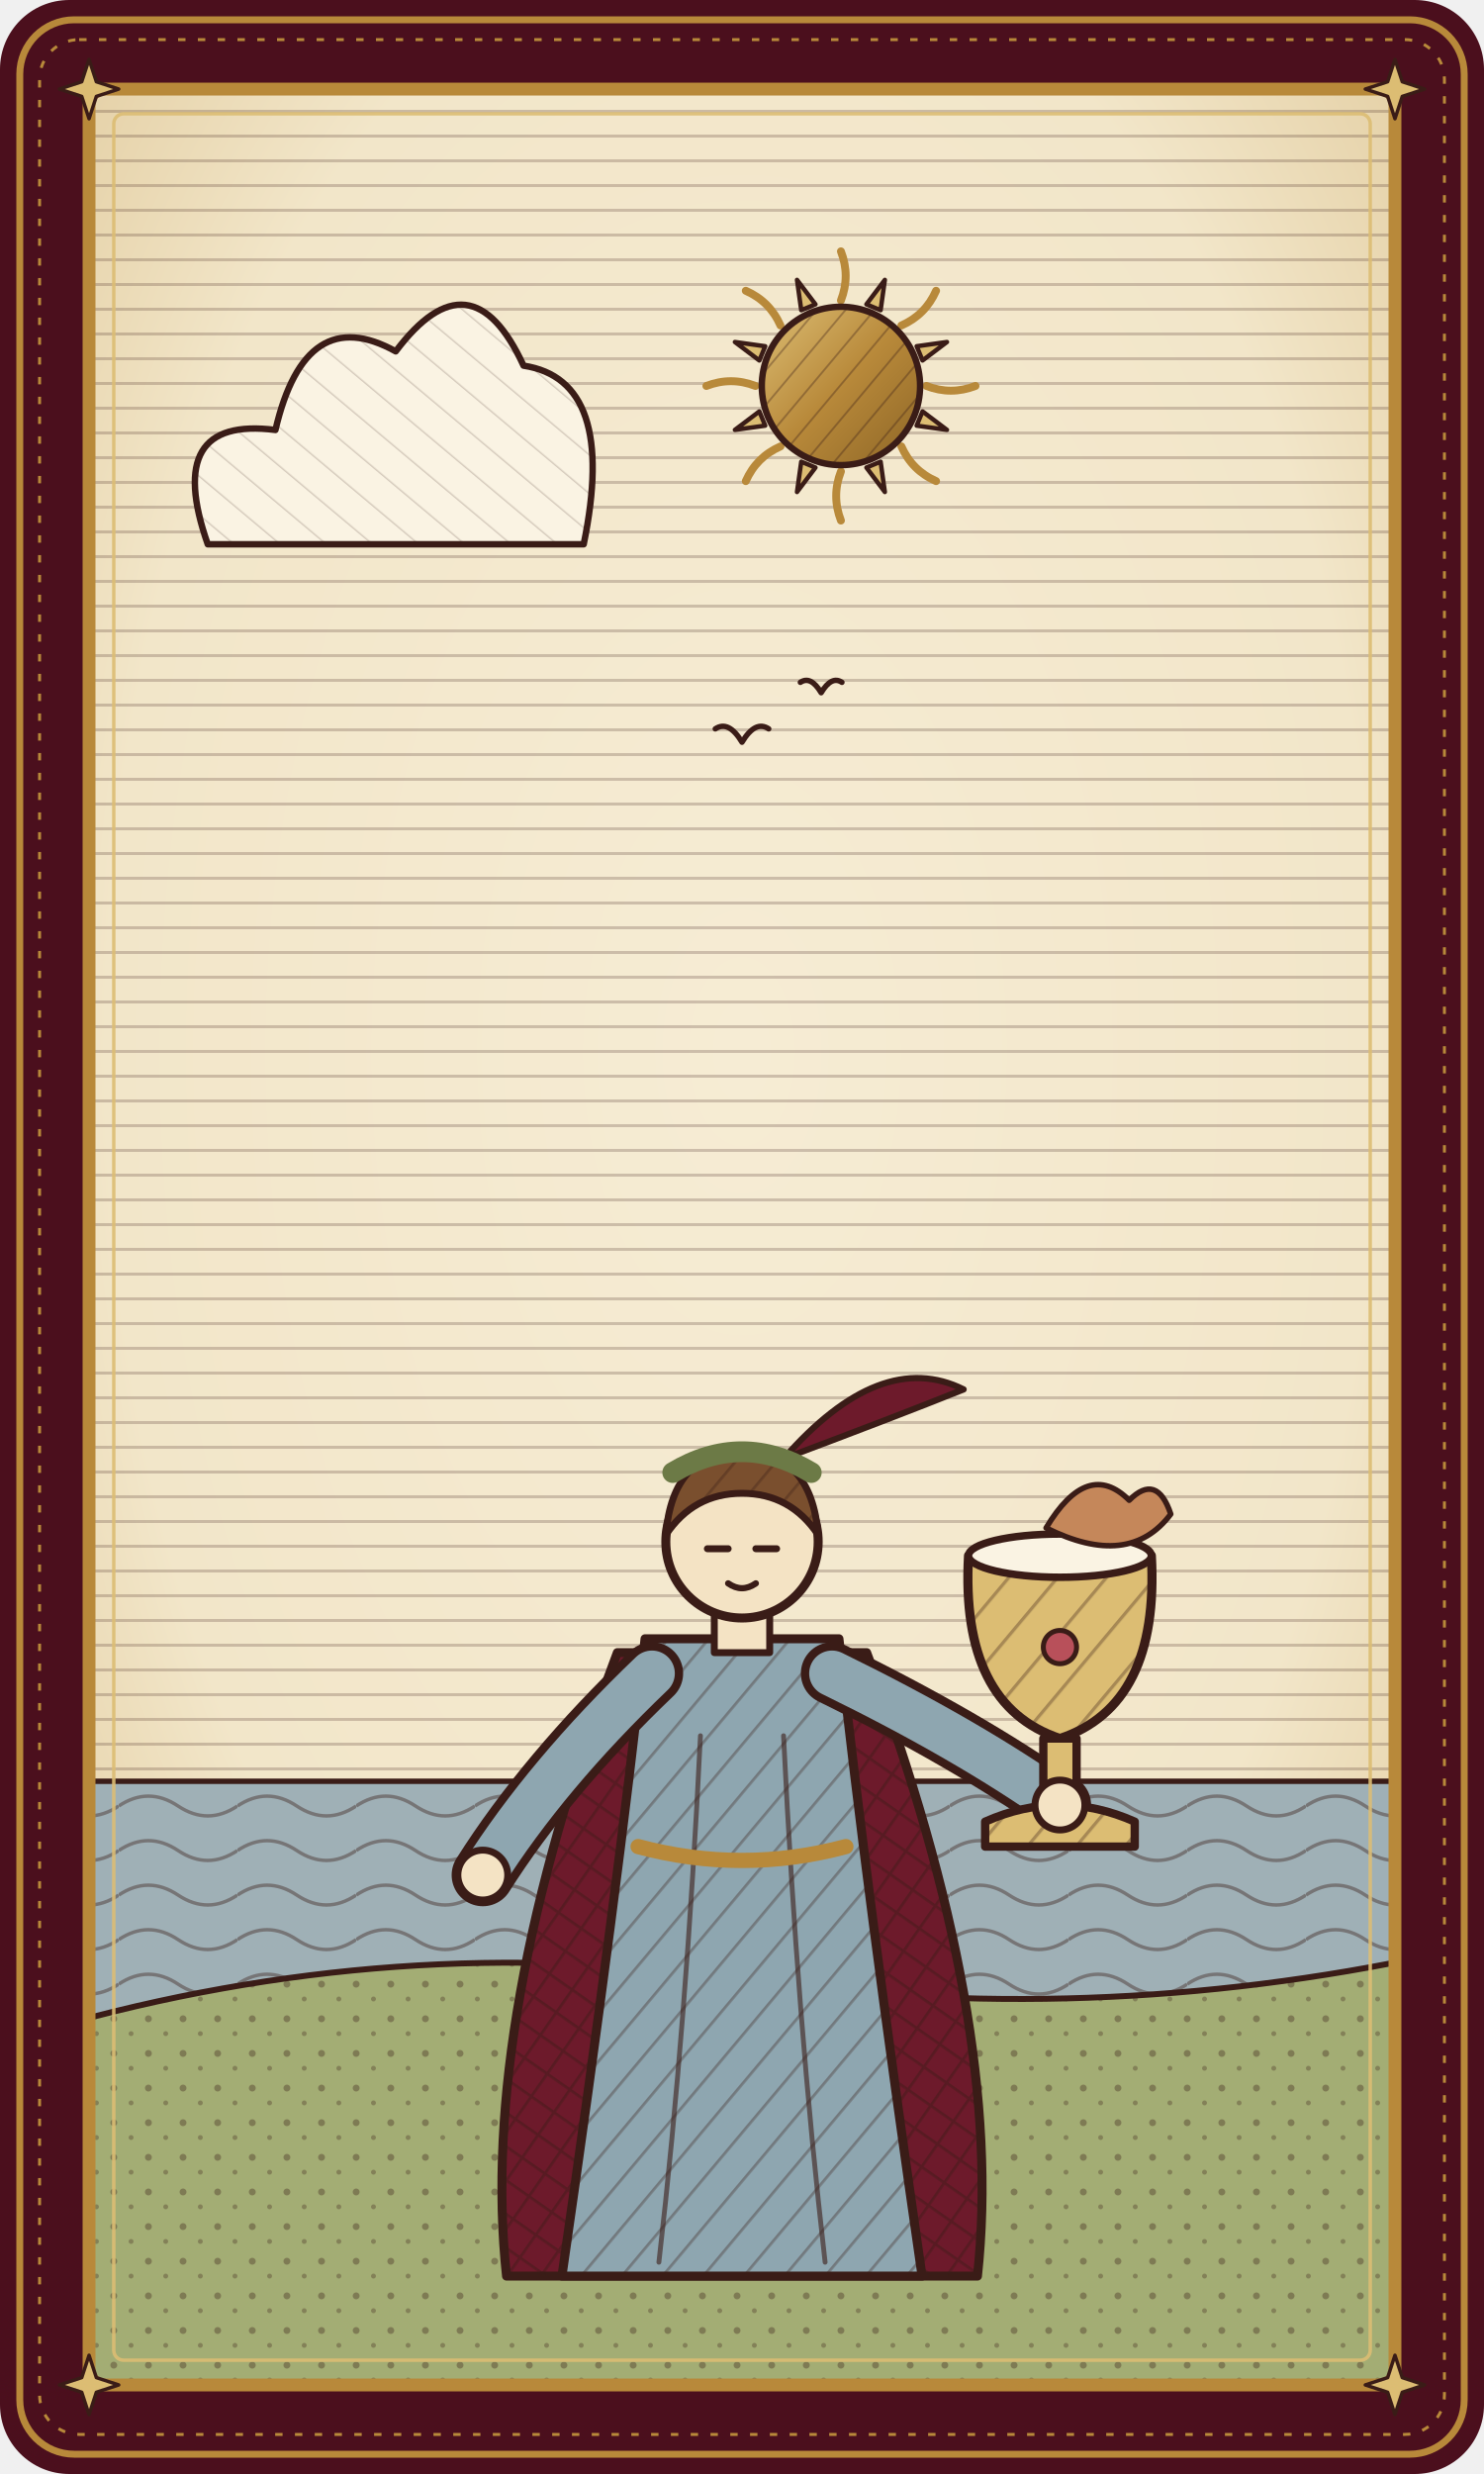
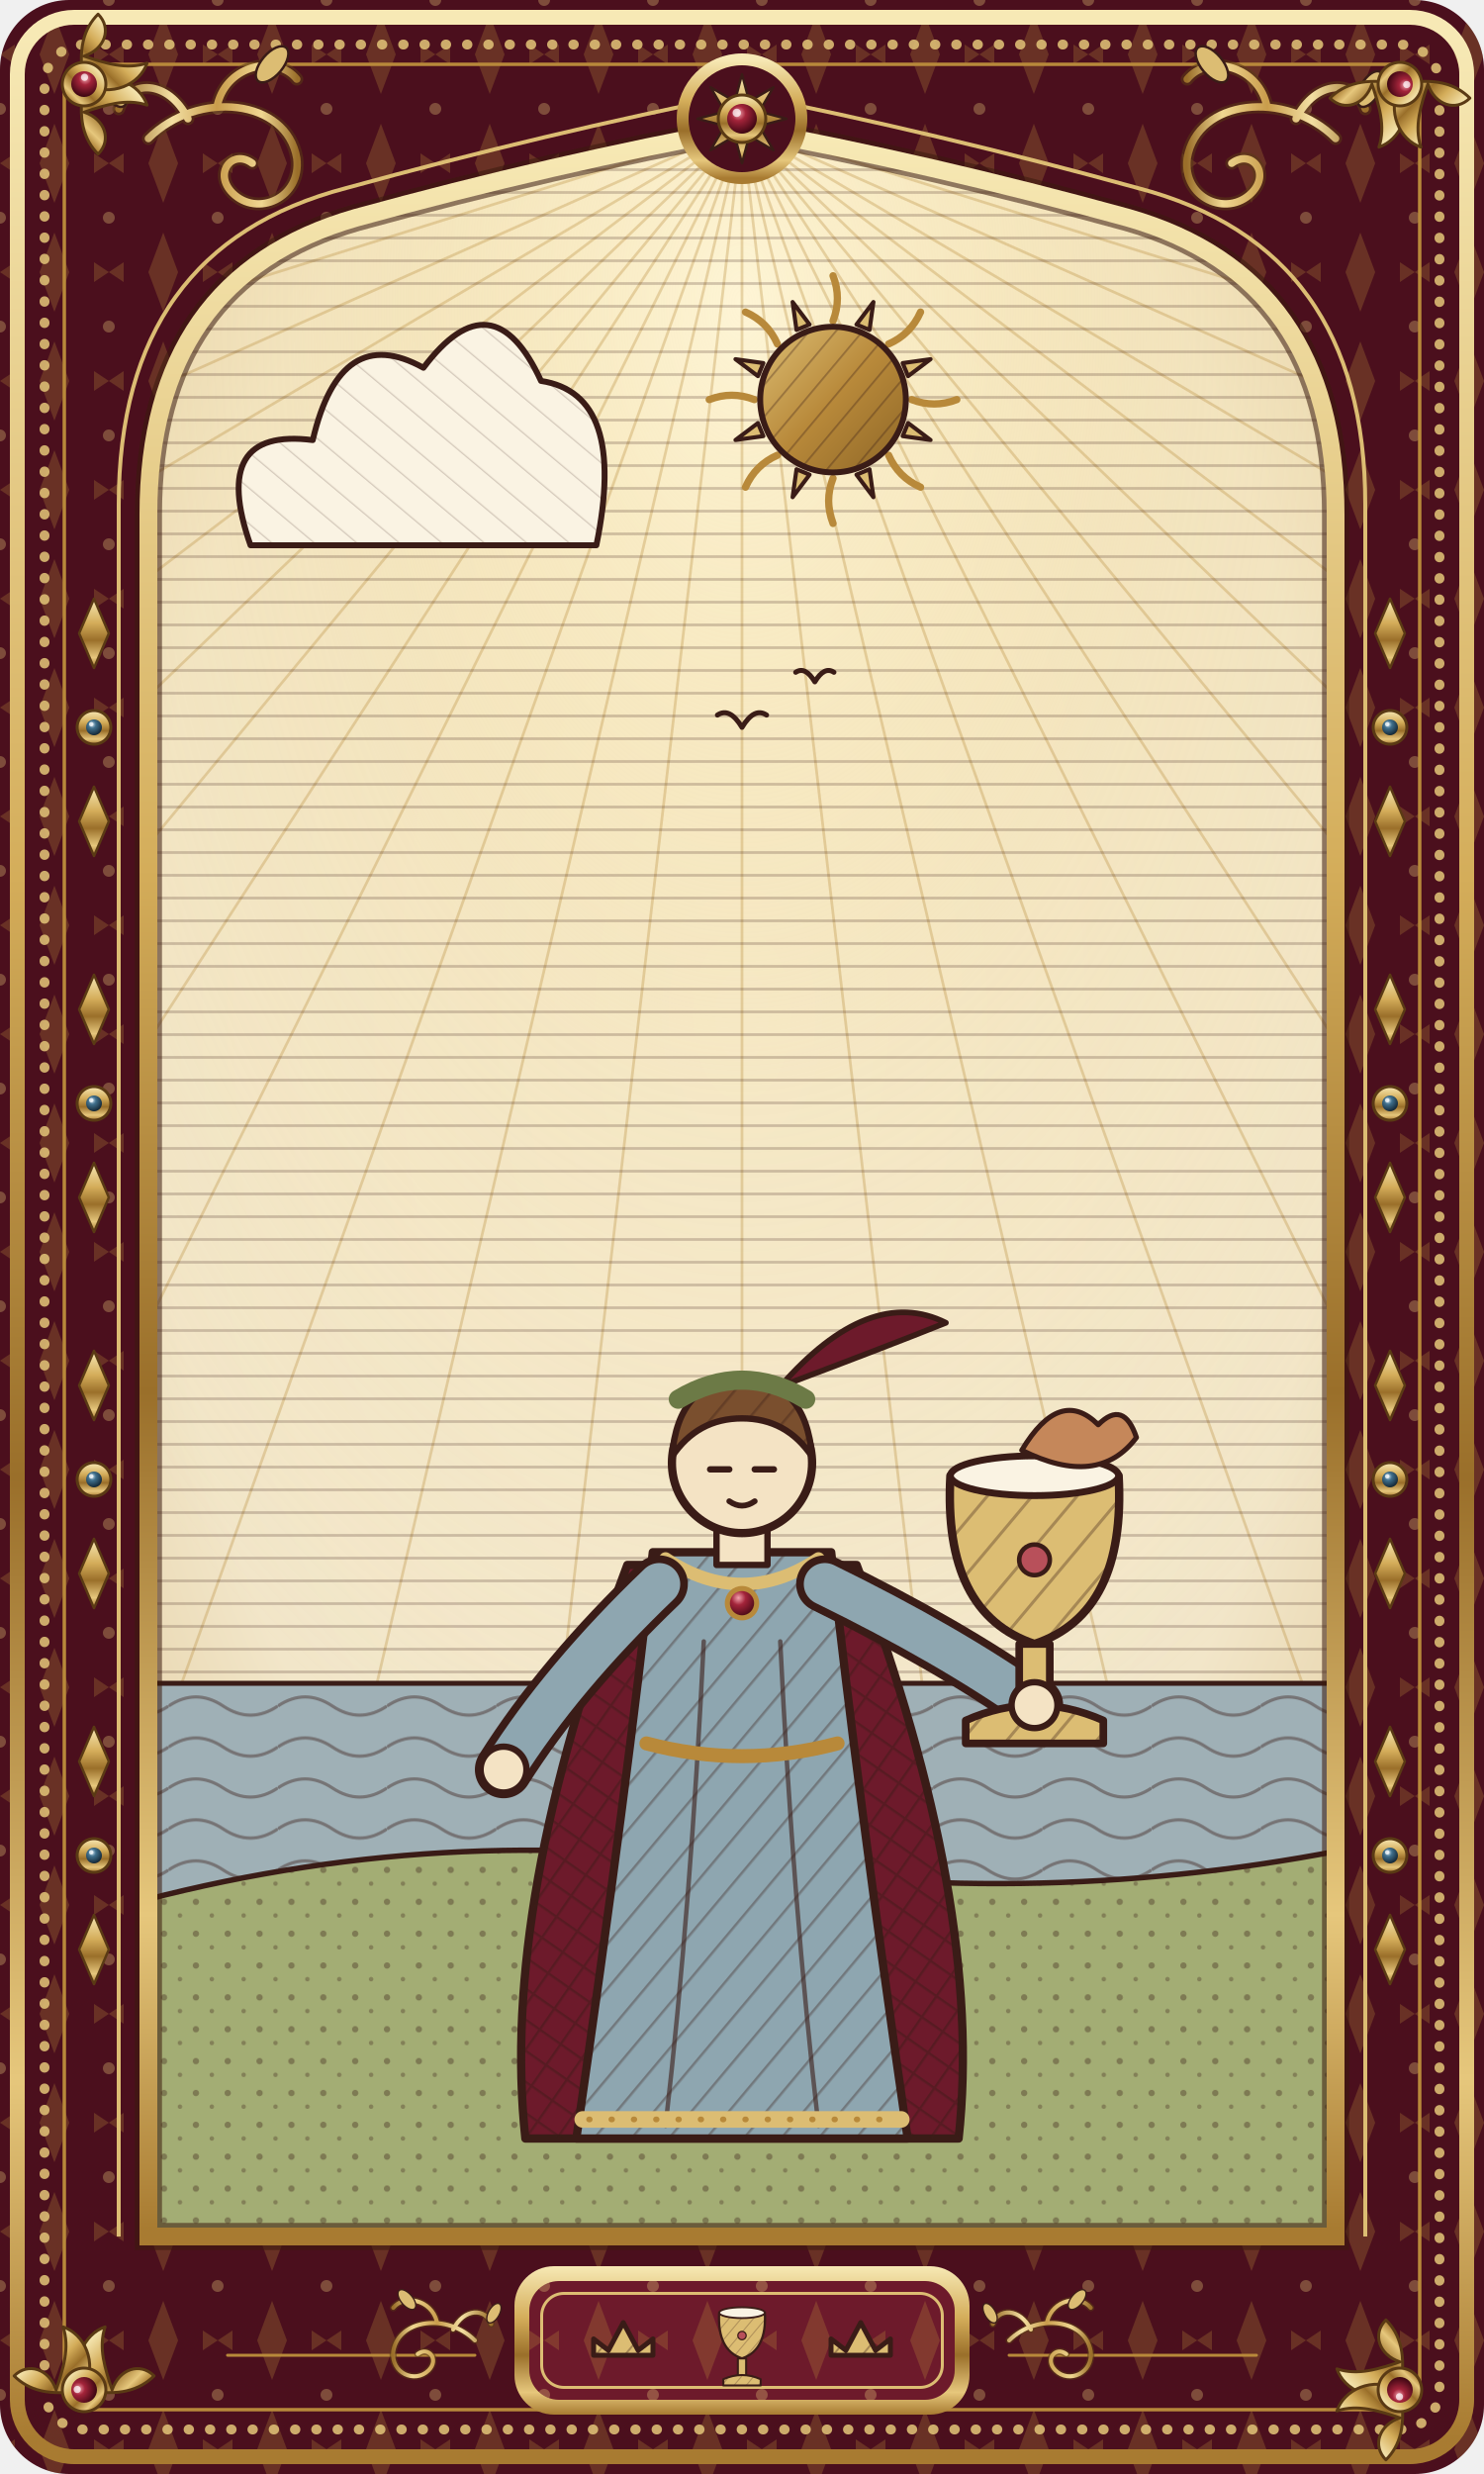
<svg xmlns="http://www.w3.org/2000/svg" width="300" height="500" viewBox="0 0 300 500">
  <defs>
    <pattern id="h" width="4.5" height="4.5" patternUnits="userSpaceOnUse" patternTransform="rotate(40)">
      <line x1="0" y1="0" x2="0" y2="4.5" stroke="#3a1c17" stroke-width="0.8" opacity="0.32" />
    </pattern>
    <pattern id="hx" width="4" height="4" patternUnits="userSpaceOnUse" patternTransform="rotate(35)">
      <path d="M0,0V4M0,0H4" stroke="#3a1c17" stroke-width="0.8" opacity="0.4" />
    </pattern>
    <pattern id="hz" width="8" height="5" patternUnits="userSpaceOnUse">
      <line x1="0" y1="2.5" x2="8" y2="2.5" stroke="#3a1c17" stroke-width="0.6" opacity="0.22" />
    </pattern>
    <pattern id="hl" width="6" height="6" patternUnits="userSpaceOnUse" patternTransform="rotate(-50)">
      <line x1="0" y1="0" x2="0" y2="6" stroke="#3a1c17" stroke-width="0.6" opacity="0.18" />
    </pattern>
    <pattern id="dots" width="7" height="7" patternUnits="userSpaceOnUse">
      <circle cx="2" cy="2" r="0.7" fill="#3a1c17" opacity="0.35" />
      <circle cx="5.5" cy="5" r="0.5" fill="#3a1c17" opacity="0.3" />
    </pattern>
    <pattern id="wv" width="24" height="9" patternUnits="userSpaceOnUse">
      <path d="M0,5 Q6,1 12,5 T24,5" fill="none" stroke="#3a1c17" stroke-width="0.7" opacity="0.4" />
    </pattern>
    <radialGradient id="pg" cx="50%" cy="42%" r="70%">
      <stop offset="0" stop-color="#f6ecd4" />
      <stop offset="0.7" stop-color="#f2e6c9" />
      <stop offset="1" stop-color="#e2cc9f" />
    </radialGradient>
    <radialGradient id="ng" cx="50%" cy="30%" r="80%">
      <stop offset="0" stop-color="#4a3a52" />
      <stop offset="1" stop-color="#2b2238" />
    </radialGradient>
    <linearGradient id="gold" x1="0" y1="0" x2="1" y2="1">
      <stop offset="0" stop-color="#dcbd73" />
      <stop offset="0.5" stop-color="#b8893a" />
      <stop offset="1" stop-color="#8e6626" />
    </linearGradient>
+     <linearGradient id="gv" x1="0" y1="0" x2="0" y2="1">
+       <stop offset="0" stop-color="#f7e9b5" />
+       <stop offset="0.35" stop-color="#d4ad5a" />
+       <stop offset="0.6" stop-color="#9a6f2a" />
+       <stop offset="0.85" stop-color="#e6c77c" />
+       <stop offset="1" stop-color="#a87b31" />
+     </linearGradient>
+     <linearGradient id="gh" x1="0" y1="0" x2="1" y2="0">
+       <stop offset="0" stop-color="#9a6f2a" />
+       <stop offset="0.3" stop-color="#f3dfa2" />
+       <stop offset="0.55" stop-color="#c99d4c" />
+       <stop offset="0.8" stop-color="#f0d791" />
+       <stop offset="1" stop-color="#9a6f2a" />
+     </linearGradient>
+     <radialGradient id="gem" cx="38%" cy="32%" r="70%">
+       <stop offset="0" stop-color="#f2a3ad" />
+       <stop offset="0.35" stop-color="#a3243a" />
+       <stop offset="1" stop-color="#3d0612" />
+     </radialGradient>
+     <radialGradient id="gemb" cx="38%" cy="32%" r="70%">
+       <stop offset="0" stop-color="#cfe2ee" />
+       <stop offset="0.35" stop-color="#3f6f8c" />
+       <stop offset="1" stop-color="#132634" />
+     </radialGradient>
+     <radialGradient id="halo" cx="50%" cy="8%" r="75%">
+       <stop offset="0" stop-color="#fff6d6" stop-opacity="0.9" />
+       <stop offset="0.5" stop-color="#f4dc9a" stop-opacity="0.25" />
+       <stop offset="1" stop-color="#f4dc9a" stop-opacity="0" />
+     </radialGradient>
+     <pattern id="damask" width="22" height="22" patternUnits="userSpaceOnUse">
+       <path d="M11,3 l3,8 l-3,8 l-3,-8Z M0,11 l3,-2 l0,4Z M22,11 l-3,-2 l0,4Z" fill="#b8893a" opacity="0.28" />
+       <circle cx="0" cy="0" r="1.2" fill="#dcbd73" opacity="0.35" />
+       <circle cx="22" cy="22" r="1.2" fill="#dcbd73" opacity="0.35" />
+       <circle cx="22" cy="0" r="1.2" fill="#dcbd73" opacity="0.35" />
+       <circle cx="0" cy="22" r="1.2" fill="#dcbd73" opacity="0.35" />
+     </pattern>
    <clipPath id="panel">
-       <rect x="18" y="18" width="264" height="464" rx="3" />
+       <path d="M30,452 V104 Q30,56 72,44 Q112,33 150,26 Q188,33 228,44 Q270,56 270,104 V452Z" />
    </clipPath>
  </defs>
  <rect x="0" y="0" width="300" height="500" rx="14" fill="#4b0f1d" />
-   <rect x="4" y="4" width="292" height="492" rx="11" fill="none" stroke="#b8893a" stroke-width="1.4" />
-   <rect x="8" y="8" width="284" height="484" rx="8" fill="none" stroke="#b8893a" stroke-width="0.6" stroke-dasharray="1.5 2.5" />
+   <rect x="0" y="0" width="300" height="500" rx="14" fill="url(#damask)" />
+   <rect x="3.5" y="3.5" width="293" height="493" rx="11.5" fill="none" stroke="url(#gv)" stroke-width="3" />
+   <rect x="9" y="9" width="282" height="482" rx="8" fill="none" stroke="#dcbd73" stroke-width="2" stroke-linecap="round" stroke-dasharray="0.1 4.2" opacity="0.9" />
+   <rect x="13" y="13" width="274" height="474" rx="6" fill="none" stroke="#b8893a" stroke-width="0.7" />
+   <path d="M30,452 V104 Q30,56 72,44 Q112,33 150,26 Q188,33 228,44 Q270,56 270,104 V452Z" fill="#f2e6c9" />
  <g clip-path="url(#panel)">
-     <rect x="18" y="18" width="264" height="464" fill="url(#pg)" />
-     <rect x="18" y="18" width="264" height="464" fill="url(#hz)" />
-     <path d="M187.28,78 Q192.24,79.92 197.2,78" fill="none" stroke="#b8893a" stroke-width="1.6" stroke-linecap="round" stroke-linejoin="round" />
-     <path d="M186.494,83.151 L191.434,86.878 L185.306,86.021Z" fill="#dcbd73" stroke="#3a1c17" stroke-width="0.9" stroke-linejoin="round" stroke-linecap="round" />
-     <path d="M182.219,90.219 Q184.368,95.084 189.233,97.233" fill="none" stroke="#b8893a" stroke-width="1.6" stroke-linecap="round" stroke-linejoin="round" />
-     <path d="M178.021,93.306 L178.878,99.434 L175.151,94.494Z" fill="#dcbd73" stroke="#3a1c17" stroke-width="0.9" stroke-linejoin="round" stroke-linecap="round" />
-     <path d="M170,95.28 Q168.08,100.24 170,105.2" fill="none" stroke="#b8893a" stroke-width="1.6" stroke-linecap="round" stroke-linejoin="round" />
-     <path d="M164.849,94.494 L161.122,99.434 L161.979,93.306Z" fill="#dcbd73" stroke="#3a1c17" stroke-width="0.9" stroke-linejoin="round" stroke-linecap="round" />
-     <path d="M157.781,90.219 Q152.916,92.368 150.767,97.233" fill="none" stroke="#b8893a" stroke-width="1.6" stroke-linecap="round" stroke-linejoin="round" />
-     <path d="M154.694,86.021 L148.566,86.878 L153.506,83.151Z" fill="#dcbd73" stroke="#3a1c17" stroke-width="0.9" stroke-linejoin="round" stroke-linecap="round" />
-     <path d="M152.72,78 Q147.76,76.08 142.8,78" fill="none" stroke="#b8893a" stroke-width="1.6" stroke-linecap="round" stroke-linejoin="round" />
-     <path d="M153.506,72.849 L148.566,69.122 L154.694,69.979Z" fill="#dcbd73" stroke="#3a1c17" stroke-width="0.9" stroke-linejoin="round" stroke-linecap="round" />
-     <path d="M157.781,65.781 Q155.632,60.916 150.767,58.767" fill="none" stroke="#b8893a" stroke-width="1.6" stroke-linecap="round" stroke-linejoin="round" />
-     <path d="M161.979,62.694 L161.122,56.566 L164.849,61.506Z" fill="#dcbd73" stroke="#3a1c17" stroke-width="0.9" stroke-linejoin="round" stroke-linecap="round" />
-     <path d="M170,60.72 Q171.92,55.76 170,50.8" fill="none" stroke="#b8893a" stroke-width="1.6" stroke-linecap="round" stroke-linejoin="round" />
-     <path d="M175.151,61.506 L178.878,56.566 L178.021,62.694Z" fill="#dcbd73" stroke="#3a1c17" stroke-width="0.9" stroke-linejoin="round" stroke-linecap="round" />
-     <path d="M182.219,65.781 Q187.084,63.632 189.233,58.767" fill="none" stroke="#b8893a" stroke-width="1.6" stroke-linecap="round" stroke-linejoin="round" />
-     <path d="M185.306,69.979 L191.434,69.122 L186.494,72.849Z" fill="#dcbd73" stroke="#3a1c17" stroke-width="0.9" stroke-linejoin="round" stroke-linecap="round" />
-     <circle cx="170" cy="78" r="16" fill="url(#gold)" stroke="#3a1c17" stroke-width="1.3" />
-     <circle cx="170" cy="78" r="16" fill="url(#h)" />
-     <path d="M42,110 q-9.12,-25.992 13.68,-23.104 q6.08,-25.992 24.32,-15.884 q15.2,-20.216 25.84,2.888 q19,2.888 12.16,36.1Z" fill="#faf3e3" stroke="#3a1c17" stroke-width="1.3" stroke-linejoin="round" stroke-linecap="round" />
-     <path d="M42,110 q-9.12,-25.992 13.68,-23.104 q6.08,-25.992 24.32,-15.884 q15.2,-20.216 25.84,2.888 q19,2.888 12.16,36.1Z" fill="url(#hl)" stroke="none" />
-     <path d="M144.6,147.3 q2.7,-1.8 5.4,2.7 q2.7,-4.5 5.4,-2.7" fill="none" stroke="#3a1c17" stroke-width="1.1" stroke-linecap="round" stroke-linejoin="round" />
-     <path d="M161.8,137.9 q2.1,-1.4 4.2,2.1 q2.1,-3.5 4.2,-2.1" fill="none" stroke="#3a1c17" stroke-width="1.1" stroke-linecap="round" stroke-linejoin="round" />
-     <rect x="18" y="360" width="264" height="122" fill="#9fb0b6" stroke="#3a1c17" stroke-width="1.1" />
-     <rect x="18" y="360" width="264" height="122" fill="url(#wv)" />
-     <path d="M10,410 Q80,390 150,400 T290,395 V490 H10Z" fill="#a3ad74" stroke="#3a1c17" stroke-width="1.2" stroke-linejoin="round" stroke-linecap="round" />
-     <path d="M10,410 Q80,390 150,400 T290,395 V490 H10Z" fill="url(#dots)" stroke="none" />
-     <g transform="translate(150 460) scale(1.4 1.4)">
-       <path d="M-18,-90 Q-38,-36.8 -34,0 L34,0 Q38,-36.8 18,-90Z" fill="#6d1a2b" stroke="#3a1c17" stroke-width="1.3" stroke-linejoin="round" stroke-linecap="round" />
-       <path d="M-18,-90 Q-38,-36.8 -34,0 L34,0 Q38,-36.8 18,-90Z" fill="url(#hx)" stroke="none" />
-       <path d="M-14,-92 Q-18,-55.2 -26,0 L26,0 Q18,-55.2 14,-92Z" fill="#8ea6b0" stroke="#3a1c17" stroke-width="1.3" stroke-linejoin="round" stroke-linecap="round" />
-       <path d="M-14,-92 Q-18,-55.2 -26,0 L26,0 Q18,-55.2 14,-92Z" fill="url(#h)" stroke="none" />
-       <path d="M-6,-78 Q-8,-36.8 -12,-2 M6,-78 Q8,-36.8 12,-2" fill="none" stroke="#3a1c17" stroke-width="0.7" stroke-linecap="round" stroke-linejoin="round" opacity="0.6" />
-       <path d="M-15,-62 Q0,-58 15,-62" fill="none" stroke="#b8893a" stroke-width="2.2" stroke-linecap="round" stroke-linejoin="round" />
-       <path d="M-4,-90 v-6 h8 v6Z" fill="#f4e3c4" stroke="#3a1c17" stroke-width="1" stroke-linejoin="round" stroke-linecap="round" />
-       <circle cx="0" cy="-106" r="11" fill="#f4e3c4" stroke="#3a1c17" stroke-width="1.3" />
-       <path d="M-11,-107 q1,-12 11,-12 q10,0 11,12 q-4,-6 -11,-6 q-7,0 -11,6Z" fill="#7a4f2e" stroke="#3a1c17" stroke-width="1" stroke-linejoin="round" stroke-linecap="round" />
-       <path d="M-11,-107 q1,-12 11,-12 q10,0 11,12 q-4,-6 -11,-6 q-7,0 -11,6Z" fill="url(#h)" stroke="none" />
-       <path d="M-5,-105 h3 M2,-105 h3" fill="none" stroke="#3a1c17" stroke-width="1" stroke-linecap="round" stroke-linejoin="round" />
-       <path d="M-2,-100 q2,1.4 4,0" fill="none" stroke="#3a1c17" stroke-width="0.9" stroke-linecap="round" stroke-linejoin="round" />
-       <g transform="translate(0 0)">
-         <path d="M6,-118 q14,-16 26,-10 q-10,4 -26,10Z" fill="#6d1a2b" stroke="#3a1c17" stroke-width="0.9" stroke-linejoin="round" stroke-linecap="round" />
-         <path d="M-10,-116 q10,-6 20,0" fill="none" stroke="#6c7a46" stroke-width="3" stroke-linecap="round" stroke-linejoin="round" />
-       </g>
-       <path d="M-13,-87 Q-28.213,-72.445 -37.426,-57.89" fill="none" stroke="#3a1c17" stroke-width="9" stroke-linecap="round" stroke-linejoin="round" />
-       <path d="M-13,-87 Q-28.213,-72.445 -37.426,-57.89" fill="none" stroke="#8ea6b0" stroke-width="6.6" stroke-linecap="round" stroke-linejoin="round" />
-       <path d="M13,-87 Q32.454,-77.5 45.909,-68" fill="none" stroke="#3a1c17" stroke-width="9" stroke-linecap="round" stroke-linejoin="round" />
-       <path d="M13,-87 Q32.454,-77.5 45.909,-68" fill="none" stroke="#8ea6b0" stroke-width="6.6" stroke-linecap="round" stroke-linejoin="round" />
-       <g transform="translate(45.91 -68) rotate(0)">
-         <g transform="scale(1.2)">
-           <path d="M-11,-30 Q-12,-12 0,-8 Q12,-12 11,-30Z" fill="#dcbd73" stroke="#3a1c17" stroke-width="1.1" stroke-linejoin="round" stroke-linecap="round" />
-           <path d="M-11,-30 Q-12,-12 0,-8 Q12,-12 11,-30Z" fill="url(#h)" stroke="none" />
-           <path d="M-2,-8 h4 v10 h-4Z" fill="#dcbd73" stroke="#3a1c17" stroke-width="1" stroke-linejoin="round" stroke-linecap="round" />
-           <path d="M-9,2 q9,-4 18,0 v3 h-18Z" fill="#dcbd73" stroke="#3a1c17" stroke-width="1" stroke-linejoin="round" stroke-linecap="round" />
-           <path d="M-9,2 q9,-4 18,0 v3 h-18Z" fill="url(#h)" stroke="none" />
-           <ellipse cx="0" cy="-30" rx="11" ry="2.6" fill="#faf3e3" stroke="#3a1c17" stroke-width="0.9" />
-           <circle cx="0" cy="-19" r="2" fill="#b8505a" stroke="#3a1c17" stroke-width="0.6" />
+     <g transform="translate(12 9) scale(0.92)">
+       <rect x="18" y="18" width="264" height="464" fill="url(#pg)" />
+       <rect x="18" y="18" width="264" height="464" fill="url(#halo)" />
+       <path d="M150,18 L-262.56,96.7 M150,18 L-250.78,143.6 M150,18 L-233.69,188.83 M150,18 L-211.51,231.8 M150,18 L-184.54,271.93 M150,18 L-153.14,308.7 M150,18 L-117.72,341.62 M150,18 L-78.75,370.24 M150,18 L-36.75,394.2 M150,18 L7.73,413.17 M150,18 L54.09,426.9 M150,18 L101.73,435.22 M150,18 L150,438 M150,18 L198.27,435.22 M150,18 L245.91,426.9 M150,18 L292.27,413.17 M150,18 L336.75,394.2 M150,18 L378.75,370.24 M150,18 L417.72,341.62 M150,18 L453.14,308.7 M150,18 L484.54,271.93 M150,18 L511.51,231.8 M150,18 L533.69,188.83 M150,18 L550.78,143.6 M150,18 L562.56,96.7 " stroke="#b8893a" stroke-width="0.6" opacity="0.32" />
+       <rect x="18" y="18" width="264" height="464" fill="url(#hz)" />
+       <path d="M187.28,78 Q192.24,79.92 197.2,78" fill="none" stroke="#b8893a" stroke-width="1.6" stroke-linecap="round" stroke-linejoin="round" />
+       <path d="M186.494,83.151 L191.434,86.878 L185.306,86.021Z" fill="#dcbd73" stroke="#3a1c17" stroke-width="0.9" stroke-linejoin="round" stroke-linecap="round" />
+       <path d="M182.219,90.219 Q184.368,95.084 189.233,97.233" fill="none" stroke="#b8893a" stroke-width="1.6" stroke-linecap="round" stroke-linejoin="round" />
+       <path d="M178.021,93.306 L178.878,99.434 L175.151,94.494Z" fill="#dcbd73" stroke="#3a1c17" stroke-width="0.9" stroke-linejoin="round" stroke-linecap="round" />
+       <path d="M170,95.28 Q168.08,100.24 170,105.2" fill="none" stroke="#b8893a" stroke-width="1.6" stroke-linecap="round" stroke-linejoin="round" />
+       <path d="M164.849,94.494 L161.122,99.434 L161.979,93.306Z" fill="#dcbd73" stroke="#3a1c17" stroke-width="0.9" stroke-linejoin="round" stroke-linecap="round" />
+       <path d="M157.781,90.219 Q152.916,92.368 150.767,97.233" fill="none" stroke="#b8893a" stroke-width="1.6" stroke-linecap="round" stroke-linejoin="round" />
+       <path d="M154.694,86.021 L148.566,86.878 L153.506,83.151Z" fill="#dcbd73" stroke="#3a1c17" stroke-width="0.9" stroke-linejoin="round" stroke-linecap="round" />
+       <path d="M152.72,78 Q147.76,76.08 142.8,78" fill="none" stroke="#b8893a" stroke-width="1.6" stroke-linecap="round" stroke-linejoin="round" />
+       <path d="M153.506,72.849 L148.566,69.122 L154.694,69.979Z" fill="#dcbd73" stroke="#3a1c17" stroke-width="0.9" stroke-linejoin="round" stroke-linecap="round" />
+       <path d="M157.781,65.781 Q155.632,60.916 150.767,58.767" fill="none" stroke="#b8893a" stroke-width="1.6" stroke-linecap="round" stroke-linejoin="round" />
+       <path d="M161.979,62.694 L161.122,56.566 L164.849,61.506Z" fill="#dcbd73" stroke="#3a1c17" stroke-width="0.9" stroke-linejoin="round" stroke-linecap="round" />
+       <path d="M170,60.72 Q171.92,55.76 170,50.8" fill="none" stroke="#b8893a" stroke-width="1.6" stroke-linecap="round" stroke-linejoin="round" />
+       <path d="M175.151,61.506 L178.878,56.566 L178.021,62.694Z" fill="#dcbd73" stroke="#3a1c17" stroke-width="0.9" stroke-linejoin="round" stroke-linecap="round" />
+       <path d="M182.219,65.781 Q187.084,63.632 189.233,58.767" fill="none" stroke="#b8893a" stroke-width="1.6" stroke-linecap="round" stroke-linejoin="round" />
+       <path d="M185.306,69.979 L191.434,69.122 L186.494,72.849Z" fill="#dcbd73" stroke="#3a1c17" stroke-width="0.9" stroke-linejoin="round" stroke-linecap="round" />
+       <circle cx="170" cy="78" r="16" fill="url(#gold)" stroke="#3a1c17" stroke-width="1.3" />
+       <circle cx="170" cy="78" r="16" fill="url(#h)" />
+       <path d="M42,110 q-9.12,-25.992 13.68,-23.104 q6.08,-25.992 24.32,-15.884 q15.2,-20.216 25.84,2.888 q19,2.888 12.16,36.1Z" fill="#faf3e3" stroke="#3a1c17" stroke-width="1.3" stroke-linejoin="round" stroke-linecap="round" />
+       <path d="M42,110 q-9.12,-25.992 13.68,-23.104 q6.08,-25.992 24.32,-15.884 q15.2,-20.216 25.84,2.888 q19,2.888 12.16,36.1Z" fill="url(#hl)" stroke="none" />
+       <path d="M144.6,147.3 q2.7,-1.8 5.4,2.7 q2.7,-4.5 5.4,-2.7" fill="none" stroke="#3a1c17" stroke-width="1.1" stroke-linecap="round" stroke-linejoin="round" />
+       <path d="M161.8,137.9 q2.1,-1.4 4.2,2.1 q2.1,-3.5 4.2,-2.1" fill="none" stroke="#3a1c17" stroke-width="1.1" stroke-linecap="round" stroke-linejoin="round" />
+       <rect x="18" y="360" width="264" height="122" fill="#9fb0b6" stroke="#3a1c17" stroke-width="1.1" />
+       <rect x="18" y="360" width="264" height="122" fill="url(#wv)" />
+       <path d="M10,410 Q80,390 150,400 T290,395 V490 H10Z" fill="#a3ad74" stroke="#3a1c17" stroke-width="1.2" stroke-linejoin="round" stroke-linecap="round" />
+       <path d="M10,410 Q80,390 150,400 T290,395 V490 H10Z" fill="url(#dots)" stroke="none" />
+       <g transform="translate(150 460) scale(1.4 1.4)">
+         <path d="M-18,-90 Q-38,-36.8 -34,0 L34,0 Q38,-36.8 18,-90Z" fill="#6d1a2b" stroke="#3a1c17" stroke-width="1.3" stroke-linejoin="round" stroke-linecap="round" />
+         <path d="M-18,-90 Q-38,-36.8 -34,0 L34,0 Q38,-36.8 18,-90Z" fill="url(#hx)" stroke="none" />
+         <path d="M-14,-92 Q-18,-55.2 -26,0 L26,0 Q18,-55.2 14,-92Z" fill="#8ea6b0" stroke="#3a1c17" stroke-width="1.3" stroke-linejoin="round" stroke-linecap="round" />
+         <path d="M-14,-92 Q-18,-55.2 -26,0 L26,0 Q18,-55.2 14,-92Z" fill="url(#h)" stroke="none" />
+         <path d="M-6,-78 Q-8,-36.8 -12,-2 M6,-78 Q8,-36.8 12,-2" fill="none" stroke="#3a1c17" stroke-width="0.7" stroke-linecap="round" stroke-linejoin="round" opacity="0.6" />
+         <path d="M-15,-62 Q0,-58 15,-62" fill="none" stroke="#b8893a" stroke-width="2.2" stroke-linecap="round" stroke-linejoin="round" />
+         <path d="M-12,-91 Q0,-83 12,-91" fill="none" stroke="#dcbd73" stroke-width="2" stroke-linecap="round" stroke-linejoin="round" />
+         <circle cx="0" cy="-84" r="2.3" fill="url(#gem)" stroke="#b8893a" stroke-width="0.8" />
+         <path d="M-25,-3 H25" fill="none" stroke="#dcbd73" stroke-width="2.6" stroke-linecap="round" stroke-linejoin="round" />
+         <path d="M-24,-3 H24" fill="none" stroke="#b8893a" stroke-width="0.9" stroke-linecap="round" stroke-linejoin="round" stroke-dasharray="0.1 3.4" />
+         <path d="M-4,-90 v-6 h8 v6Z" fill="#f4e3c4" stroke="#3a1c17" stroke-width="1" stroke-linejoin="round" stroke-linecap="round" />
+         <circle cx="0" cy="-106" r="11" fill="#f4e3c4" stroke="#3a1c17" stroke-width="1.3" />
+         <path d="M-11,-107 q1,-12 11,-12 q10,0 11,12 q-4,-6 -11,-6 q-7,0 -11,6Z" fill="#7a4f2e" stroke="#3a1c17" stroke-width="1" stroke-linejoin="round" stroke-linecap="round" />
+         <path d="M-11,-107 q1,-12 11,-12 q10,0 11,12 q-4,-6 -11,-6 q-7,0 -11,6Z" fill="url(#h)" stroke="none" />
+         <path d="M-5,-105 h3 M2,-105 h3" fill="none" stroke="#3a1c17" stroke-width="1" stroke-linecap="round" stroke-linejoin="round" />
+         <path d="M-2,-100 q2,1.4 4,0" fill="none" stroke="#3a1c17" stroke-width="0.9" stroke-linecap="round" stroke-linejoin="round" />
+         <g transform="translate(0 0)">
+           <path d="M6,-118 q14,-16 26,-10 q-10,4 -26,10Z" fill="#6d1a2b" stroke="#3a1c17" stroke-width="0.9" stroke-linejoin="round" stroke-linecap="round" />
+           <path d="M-10,-116 q10,-6 20,0" fill="none" stroke="#6c7a46" stroke-width="3" stroke-linecap="round" stroke-linejoin="round" />
        </g>
-         <g transform="translate(-2 -40)">
-           <path d="M0,0 q6,-10 12,-4 q4,-4 6,2 q-6,8 -18,2Z" fill="#c5875a" stroke="#3a1c17" stroke-width="0.8" stroke-linejoin="round" stroke-linecap="round" />
+         <path d="M-13,-87 Q-28.213,-72.445 -37.426,-57.89" fill="none" stroke="#3a1c17" stroke-width="9" stroke-linecap="round" stroke-linejoin="round" />
+         <path d="M-13,-87 Q-28.213,-72.445 -37.426,-57.89" fill="none" stroke="#8ea6b0" stroke-width="6.6" stroke-linecap="round" stroke-linejoin="round" />
+         <path d="M13,-87 Q32.454,-77.5 45.909,-68" fill="none" stroke="#3a1c17" stroke-width="9" stroke-linecap="round" stroke-linejoin="round" />
+         <path d="M13,-87 Q32.454,-77.5 45.909,-68" fill="none" stroke="#8ea6b0" stroke-width="6.6" stroke-linecap="round" stroke-linejoin="round" />
+         <g transform="translate(45.91 -68) rotate(0)">
+           <g transform="scale(1.2)">
+             <path d="M-11,-30 Q-12,-12 0,-8 Q12,-12 11,-30Z" fill="#dcbd73" stroke="#3a1c17" stroke-width="1.1" stroke-linejoin="round" stroke-linecap="round" />
+             <path d="M-11,-30 Q-12,-12 0,-8 Q12,-12 11,-30Z" fill="url(#h)" stroke="none" />
+             <path d="M-2,-8 h4 v10 h-4Z" fill="#dcbd73" stroke="#3a1c17" stroke-width="1" stroke-linejoin="round" stroke-linecap="round" />
+             <path d="M-9,2 q9,-4 18,0 v3 h-18Z" fill="#dcbd73" stroke="#3a1c17" stroke-width="1" stroke-linejoin="round" stroke-linecap="round" />
+             <path d="M-9,2 q9,-4 18,0 v3 h-18Z" fill="url(#h)" stroke="none" />
+             <ellipse cx="0" cy="-30" rx="11" ry="2.6" fill="#faf3e3" stroke="#3a1c17" stroke-width="0.9" />
+             <circle cx="0" cy="-19" r="2" fill="#b8505a" stroke="#3a1c17" stroke-width="0.6" />
+           </g>
+           <g transform="translate(-2 -40)">
+             <path d="M0,0 q6,-10 12,-4 q4,-4 6,2 q-6,8 -18,2Z" fill="#c5875a" stroke="#3a1c17" stroke-width="0.8" stroke-linejoin="round" stroke-linecap="round" />
+           </g>
        </g>
-       </g>
-       <circle cx="-37.43" cy="-57.89" r="3.6" fill="#f4e3c4" stroke="#3a1c17" stroke-width="1" />
-       <circle cx="45.91" cy="-68" r="3.6" fill="#f4e3c4" stroke="#3a1c17" stroke-width="1" />
-     </g>
-   </g>
-   <rect x="18" y="18" width="264" height="464" rx="3" fill="none" stroke="#b8893a" stroke-width="2.6" />
-   <rect x="23" y="23" width="254" height="454" rx="2" fill="none" stroke="#dcbd73" stroke-width="0.7" opacity="0.9" />
-   <path d="M18,12L19.48,16.52L24,18L19.48,19.48L18,24L16.52,19.48L12,18L16.52,16.52Z" fill="#dcbd73" stroke="#3a1c17" stroke-width="0.7" stroke-linejoin="round" stroke-linecap="round" />
-   <path d="M282,12L283.48,16.52L288,18L283.48,19.48L282,24L280.52,19.48L276,18L280.52,16.52Z" fill="#dcbd73" stroke="#3a1c17" stroke-width="0.7" stroke-linejoin="round" stroke-linecap="round" />
-   <path d="M18,476L19.48,480.52L24,482L19.48,483.48L18,488L16.52,483.48L12,482L16.52,480.52Z" fill="#dcbd73" stroke="#3a1c17" stroke-width="0.7" stroke-linejoin="round" stroke-linecap="round" />
-   <path d="M282,476L283.48,480.52L288,482L283.48,483.48L282,488L280.52,483.48L276,482L280.52,480.52Z" fill="#dcbd73" stroke="#3a1c17" stroke-width="0.7" stroke-linejoin="round" stroke-linecap="round" />
+         <circle cx="-37.43" cy="-57.89" r="3.6" fill="#f4e3c4" stroke="#3a1c17" stroke-width="1" />
+         <circle cx="45.91" cy="-68" r="3.6" fill="#f4e3c4" stroke="#3a1c17" stroke-width="1" />
+       </g>
+     </g>
+   </g>
+   <path d="M30,452 V104 Q30,56 72,44 Q112,33 150,26 Q188,33 228,44 Q270,56 270,104 V452Z" fill="none" stroke="#3a1a0c" stroke-width="5.5" opacity="0.55" />
+   <path d="M30,452 V104 Q30,56 72,44 Q112,33 150,26 Q188,33 228,44 Q270,56 270,104 V452Z" fill="none" stroke="url(#gv)" stroke-width="3.6" />
+   <path d="M24,452 V102 Q24,50 70,38 Q110,27 150,19 Q190,27 230,38 Q276,50 276,102 V452" fill="none" stroke="#dcbd73" stroke-width="0.8" />
+   <g transform="translate(30 28)">
+     <g transform="">
+       <path d="M0,0 C10,-10 28,-8 30,4 C31,12 22,16 17,11 C13,7 17,2 21,5 M8,-4 C4,-12 -4,-12 -6,-6 M14,-7 C16,-15 26,-17 30,-12" fill="none" stroke="#5a3a14" stroke-width="2.6" stroke-linecap="round" stroke-linejoin="round" opacity="0.55" />
+       <path d="M0,0 C10,-10 28,-8 30,4 C31,12 22,16 17,11 C13,7 17,2 21,5 M8,-4 C4,-12 -4,-12 -6,-6 M14,-7 C16,-15 26,-17 30,-12" fill="none" stroke="url(#gh)" stroke-width="1.5" stroke-linecap="round" stroke-linejoin="round" />
+       <ellipse cx="25" cy="-15" rx="2.2" ry="4.4" fill="#dcbd73" stroke="#3a1c17" stroke-width="0.5" transform="rotate(40 25 -15)" />
+       <ellipse cx="-7" cy="-10" rx="2" ry="4" fill="#dcbd73" stroke="#3a1c17" stroke-width="0.5" transform="rotate(-30 -7 -10)" />
+     </g>
+   </g>
+   <g transform="translate(270 28)">
+     <g transform="scale(-1 1)">
+       <path d="M0,0 C10,-10 28,-8 30,4 C31,12 22,16 17,11 C13,7 17,2 21,5 M8,-4 C4,-12 -4,-12 -6,-6 M14,-7 C16,-15 26,-17 30,-12" fill="none" stroke="#5a3a14" stroke-width="2.6" stroke-linecap="round" stroke-linejoin="round" opacity="0.55" />
+       <path d="M0,0 C10,-10 28,-8 30,4 C31,12 22,16 17,11 C13,7 17,2 21,5 M8,-4 C4,-12 -4,-12 -6,-6 M14,-7 C16,-15 26,-17 30,-12" fill="none" stroke="url(#gh)" stroke-width="1.5" stroke-linecap="round" stroke-linejoin="round" />
+       <ellipse cx="25" cy="-15" rx="2.2" ry="4.4" fill="#dcbd73" stroke="#3a1c17" stroke-width="0.5" transform="rotate(40 25 -15)" />
+       <ellipse cx="-7" cy="-10" rx="2" ry="4" fill="#dcbd73" stroke="#3a1c17" stroke-width="0.5" transform="rotate(-30 -7 -10)" />
+     </g>
+   </g>
+   <path d="M19,121 L22,128 L19,135 L16,128Z" fill="url(#gv)" stroke="#5a3a14" stroke-width="0.5" stroke-linejoin="round" stroke-linecap="round" />
+   <path d="M281,121 L284,128 L281,135 L278,128Z" fill="url(#gv)" stroke="#5a3a14" stroke-width="0.5" stroke-linejoin="round" stroke-linecap="round" />
+   <circle cx="19" cy="147" r="3.4" fill="url(#gv)" stroke="#5a3a14" stroke-width="0.6" />
+   <circle cx="19" cy="147" r="1.6" fill="url(#gemb)" />
+   <circle cx="18.44" cy="146.36" r="0.448" fill="#fff" opacity="0.7" />
+   <circle cx="281" cy="147" r="3.4" fill="url(#gv)" stroke="#5a3a14" stroke-width="0.6" />
+   <circle cx="281" cy="147" r="1.6" fill="url(#gemb)" />
+   <circle cx="280.44" cy="146.36" r="0.448" fill="#fff" opacity="0.7" />
+   <path d="M19,159 L22,166 L19,173 L16,166Z" fill="url(#gv)" stroke="#5a3a14" stroke-width="0.5" stroke-linejoin="round" stroke-linecap="round" />
+   <path d="M281,159 L284,166 L281,173 L278,166Z" fill="url(#gv)" stroke="#5a3a14" stroke-width="0.5" stroke-linejoin="round" stroke-linecap="round" />
+   <path d="M19,197 L22,204 L19,211 L16,204Z" fill="url(#gv)" stroke="#5a3a14" stroke-width="0.5" stroke-linejoin="round" stroke-linecap="round" />
+   <path d="M281,197 L284,204 L281,211 L278,204Z" fill="url(#gv)" stroke="#5a3a14" stroke-width="0.5" stroke-linejoin="round" stroke-linecap="round" />
+   <circle cx="19" cy="223" r="3.4" fill="url(#gv)" stroke="#5a3a14" stroke-width="0.6" />
+   <circle cx="19" cy="223" r="1.6" fill="url(#gemb)" />
+   <circle cx="18.44" cy="222.36" r="0.448" fill="#fff" opacity="0.7" />
+   <circle cx="281" cy="223" r="3.4" fill="url(#gv)" stroke="#5a3a14" stroke-width="0.6" />
+   <circle cx="281" cy="223" r="1.6" fill="url(#gemb)" />
+   <circle cx="280.44" cy="222.36" r="0.448" fill="#fff" opacity="0.7" />
+   <path d="M19,235 L22,242 L19,249 L16,242Z" fill="url(#gv)" stroke="#5a3a14" stroke-width="0.5" stroke-linejoin="round" stroke-linecap="round" />
+   <path d="M281,235 L284,242 L281,249 L278,242Z" fill="url(#gv)" stroke="#5a3a14" stroke-width="0.5" stroke-linejoin="round" stroke-linecap="round" />
+   <path d="M19,273 L22,280 L19,287 L16,280Z" fill="url(#gv)" stroke="#5a3a14" stroke-width="0.5" stroke-linejoin="round" stroke-linecap="round" />
+   <path d="M281,273 L284,280 L281,287 L278,280Z" fill="url(#gv)" stroke="#5a3a14" stroke-width="0.5" stroke-linejoin="round" stroke-linecap="round" />
+   <circle cx="19" cy="299" r="3.4" fill="url(#gv)" stroke="#5a3a14" stroke-width="0.6" />
+   <circle cx="19" cy="299" r="1.6" fill="url(#gemb)" />
+   <circle cx="18.44" cy="298.36" r="0.448" fill="#fff" opacity="0.7" />
+   <circle cx="281" cy="299" r="3.4" fill="url(#gv)" stroke="#5a3a14" stroke-width="0.6" />
+   <circle cx="281" cy="299" r="1.6" fill="url(#gemb)" />
+   <circle cx="280.44" cy="298.36" r="0.448" fill="#fff" opacity="0.7" />
+   <path d="M19,311 L22,318 L19,325 L16,318Z" fill="url(#gv)" stroke="#5a3a14" stroke-width="0.5" stroke-linejoin="round" stroke-linecap="round" />
+   <path d="M281,311 L284,318 L281,325 L278,318Z" fill="url(#gv)" stroke="#5a3a14" stroke-width="0.5" stroke-linejoin="round" stroke-linecap="round" />
+   <path d="M19,349 L22,356 L19,363 L16,356Z" fill="url(#gv)" stroke="#5a3a14" stroke-width="0.5" stroke-linejoin="round" stroke-linecap="round" />
+   <path d="M281,349 L284,356 L281,363 L278,356Z" fill="url(#gv)" stroke="#5a3a14" stroke-width="0.5" stroke-linejoin="round" stroke-linecap="round" />
+   <circle cx="19" cy="375" r="3.4" fill="url(#gv)" stroke="#5a3a14" stroke-width="0.6" />
+   <circle cx="19" cy="375" r="1.6" fill="url(#gemb)" />
+   <circle cx="18.44" cy="374.36" r="0.448" fill="#fff" opacity="0.7" />
+   <circle cx="281" cy="375" r="3.4" fill="url(#gv)" stroke="#5a3a14" stroke-width="0.6" />
+   <circle cx="281" cy="375" r="1.6" fill="url(#gemb)" />
+   <circle cx="280.44" cy="374.36" r="0.448" fill="#fff" opacity="0.7" />
+   <path d="M19,387 L22,394 L19,401 L16,394Z" fill="url(#gv)" stroke="#5a3a14" stroke-width="0.5" stroke-linejoin="round" stroke-linecap="round" />
+   <path d="M281,387 L284,394 L281,401 L278,394Z" fill="url(#gv)" stroke="#5a3a14" stroke-width="0.5" stroke-linejoin="round" stroke-linecap="round" />
+   <circle cx="150" cy="24" r="12" fill="#4b0f1d" stroke="url(#gv)" stroke-width="2.4" />
+   <path d="M150,15L151.45,20.51L156.36,17.64L153.49,22.55L159,24L153.49,25.45L156.36,30.36L151.45,27.49L150,33L148.55,27.49L143.64,30.36L146.51,25.45L141,24L146.51,22.55L143.64,17.64L148.55,20.51Z" fill="url(#gv)" stroke="#3a1c17" stroke-width="0.5" stroke-linejoin="round" stroke-linecap="round" />
+   <circle cx="150" cy="24" r="4.8" fill="url(#gv)" stroke="#5a3a14" stroke-width="0.6" />
+   <circle cx="150" cy="24" r="3" fill="url(#gem)" />
+   <circle cx="148.95" cy="22.8" r="0.84" fill="#fff" opacity="0.7" />
+   <g transform="translate(17 17) rotate(45)">
+     <path d="M0,0 C2,-6 8,-8 12,-6 C8,-4 6,0 4,4 C8,2 12,4 12,8 C8,8 4,6 0,0Z" fill="url(#gv)" stroke="#5a3a14" stroke-width="0.6" stroke-linejoin="round" stroke-linecap="round" />
+     <path d="M0,0 C6,-2 8,-8 6,-12 C4,-8 0,-6 -4,-4 C-2,-8 -4,-12 -8,-12 C-8,-8 -6,-4 0,0Z" fill="url(#gv)" stroke="#5a3a14" stroke-width="0.6" stroke-linejoin="round" stroke-linecap="round" />
+     <circle cx="0" cy="0" r="4.4" fill="url(#gv)" stroke="#5a3a14" stroke-width="0.6" />
+     <circle cx="0" cy="0" r="2.6" fill="url(#gem)" />
+     <circle cx="-0.91" cy="-1.04" r="0.728" fill="#fff" opacity="0.7" />
+   </g>
+   <g transform="translate(283 17) rotate(135)">
+     <path d="M0,0 C2,-6 8,-8 12,-6 C8,-4 6,0 4,4 C8,2 12,4 12,8 C8,8 4,6 0,0Z" fill="url(#gv)" stroke="#5a3a14" stroke-width="0.6" stroke-linejoin="round" stroke-linecap="round" />
+     <path d="M0,0 C6,-2 8,-8 6,-12 C4,-8 0,-6 -4,-4 C-2,-8 -4,-12 -8,-12 C-8,-8 -6,-4 0,0Z" fill="url(#gv)" stroke="#5a3a14" stroke-width="0.6" stroke-linejoin="round" stroke-linecap="round" />
+     <circle cx="0" cy="0" r="4.4" fill="url(#gv)" stroke="#5a3a14" stroke-width="0.6" />
+     <circle cx="0" cy="0" r="2.6" fill="url(#gem)" />
+     <circle cx="-0.91" cy="-1.04" r="0.728" fill="#fff" opacity="0.7" />
+   </g>
+   <g transform="translate(17 483) rotate(-45)">
+     <path d="M0,0 C2,-6 8,-8 12,-6 C8,-4 6,0 4,4 C8,2 12,4 12,8 C8,8 4,6 0,0Z" fill="url(#gv)" stroke="#5a3a14" stroke-width="0.6" stroke-linejoin="round" stroke-linecap="round" />
+     <path d="M0,0 C6,-2 8,-8 6,-12 C4,-8 0,-6 -4,-4 C-2,-8 -4,-12 -8,-12 C-8,-8 -6,-4 0,0Z" fill="url(#gv)" stroke="#5a3a14" stroke-width="0.6" stroke-linejoin="round" stroke-linecap="round" />
+     <circle cx="0" cy="0" r="4.4" fill="url(#gv)" stroke="#5a3a14" stroke-width="0.6" />
+     <circle cx="0" cy="0" r="2.6" fill="url(#gem)" />
+     <circle cx="-0.91" cy="-1.04" r="0.728" fill="#fff" opacity="0.7" />
+   </g>
+   <g transform="translate(283 483) rotate(-135)">
+     <path d="M0,0 C2,-6 8,-8 12,-6 C8,-4 6,0 4,4 C8,2 12,4 12,8 C8,8 4,6 0,0Z" fill="url(#gv)" stroke="#5a3a14" stroke-width="0.6" stroke-linejoin="round" stroke-linecap="round" />
+     <path d="M0,0 C6,-2 8,-8 6,-12 C4,-8 0,-6 -4,-4 C-2,-8 -4,-12 -8,-12 C-8,-8 -6,-4 0,0Z" fill="url(#gv)" stroke="#5a3a14" stroke-width="0.6" stroke-linejoin="round" stroke-linecap="round" />
+     <circle cx="0" cy="0" r="4.4" fill="url(#gv)" stroke="#5a3a14" stroke-width="0.6" />
+     <circle cx="0" cy="0" r="2.6" fill="url(#gem)" />
+     <circle cx="-0.91" cy="-1.04" r="0.728" fill="#fff" opacity="0.7" />
+   </g>
+   <path d="M40,471 H96 M204,471 H260" fill="none" stroke="url(#gh)" stroke-width="1.2" stroke-linecap="round" stroke-linejoin="round" />
+   <path d="M46,476 H96 M204,476 H254" fill="none" stroke="#b8893a" stroke-width="0.6" stroke-linecap="round" stroke-linejoin="round" />
+   <g transform="translate(96 473)">
+     <g transform="scale(0.55)">
+       <g transform="scale(-1 1)">
+         <path d="M0,0 C10,-10 28,-8 30,4 C31,12 22,16 17,11 C13,7 17,2 21,5 M8,-4 C4,-12 -4,-12 -6,-6 M14,-7 C16,-15 26,-17 30,-12" fill="none" stroke="#5a3a14" stroke-width="2.6" stroke-linecap="round" stroke-linejoin="round" opacity="0.55" />
+         <path d="M0,0 C10,-10 28,-8 30,4 C31,12 22,16 17,11 C13,7 17,2 21,5 M8,-4 C4,-12 -4,-12 -6,-6 M14,-7 C16,-15 26,-17 30,-12" fill="none" stroke="url(#gh)" stroke-width="1.5" stroke-linecap="round" stroke-linejoin="round" />
+         <ellipse cx="25" cy="-15" rx="2.2" ry="4.4" fill="#dcbd73" stroke="#3a1c17" stroke-width="0.5" transform="rotate(40 25 -15)" />
+         <ellipse cx="-7" cy="-10" rx="2" ry="4" fill="#dcbd73" stroke="#3a1c17" stroke-width="0.5" transform="rotate(-30 -7 -10)" />
+       </g>
+     </g>
+   </g>
+   <g transform="translate(204 473)">
+     <g transform="scale(0.55)">
+       <g transform="">
+         <path d="M0,0 C10,-10 28,-8 30,4 C31,12 22,16 17,11 C13,7 17,2 21,5 M8,-4 C4,-12 -4,-12 -6,-6 M14,-7 C16,-15 26,-17 30,-12" fill="none" stroke="#5a3a14" stroke-width="2.6" stroke-linecap="round" stroke-linejoin="round" opacity="0.55" />
+         <path d="M0,0 C10,-10 28,-8 30,4 C31,12 22,16 17,11 C13,7 17,2 21,5 M8,-4 C4,-12 -4,-12 -6,-6 M14,-7 C16,-15 26,-17 30,-12" fill="none" stroke="url(#gh)" stroke-width="1.5" stroke-linecap="round" stroke-linejoin="round" />
+         <ellipse cx="25" cy="-15" rx="2.2" ry="4.4" fill="#dcbd73" stroke="#3a1c17" stroke-width="0.5" transform="rotate(40 25 -15)" />
+         <ellipse cx="-7" cy="-10" rx="2" ry="4" fill="#dcbd73" stroke="#3a1c17" stroke-width="0.5" transform="rotate(-30 -7 -10)" />
+       </g>
+     </g>
+   </g>
+   <rect x="104" y="458" width="92" height="30" rx="8" fill="url(#gv)" />
+   <rect x="107" y="461" width="86" height="24" rx="6" fill="#6d1a2b" />
+   <rect x="107" y="461" width="86" height="24" rx="6" fill="url(#damask)" />
+   <rect x="109.5" y="463.5" width="81" height="19" rx="4.5" fill="none" stroke="#dcbd73" stroke-width="0.6" />
+   <g transform="translate(150 473)">
+     <g transform="translate(0 7) scale(0.42)">
+       <g transform="scale(1)">
+         <path d="M-11,-30 Q-12,-12 0,-8 Q12,-12 11,-30Z" fill="#dcbd73" stroke="#3a1c17" stroke-width="1.1" stroke-linejoin="round" stroke-linecap="round" />
+         <path d="M-11,-30 Q-12,-12 0,-8 Q12,-12 11,-30Z" fill="url(#h)" stroke="none" />
+         <path d="M-2,-8 h4 v10 h-4Z" fill="#dcbd73" stroke="#3a1c17" stroke-width="1" stroke-linejoin="round" stroke-linecap="round" />
+         <path d="M-9,2 q9,-4 18,0 v3 h-18Z" fill="#dcbd73" stroke="#3a1c17" stroke-width="1" stroke-linejoin="round" stroke-linecap="round" />
+         <path d="M-9,2 q9,-4 18,0 v3 h-18Z" fill="url(#h)" stroke="none" />
+         <ellipse cx="0" cy="-30" rx="11" ry="2.6" fill="#faf3e3" stroke="#3a1c17" stroke-width="0.9" />
+         <circle cx="0" cy="-19" r="2" fill="#b8505a" stroke="#3a1c17" stroke-width="0.6" />
+       </g>
+     </g>
+   </g>
+   <g transform="translate(126 476)">
+     <path d="M-6,0 L-6,-3.3 L-3,-0.99 L0,-6.6 L3,-0.99 L6,-3.3 L6,0Z" fill="#dcbd73" stroke="#3a1c17" stroke-width="1" stroke-linejoin="round" stroke-linecap="round" />
+     <path d="M-6,0 L-6,-3.3 L-3,-0.99 L0,-6.6 L3,-0.99 L6,-3.3 L6,0Z" fill="url(#h)" stroke="none" />
+   </g>
+   <g transform="translate(174 476)">
+     <path d="M-6,0 L-6,-3.3 L-3,-0.99 L0,-6.6 L3,-0.99 L6,-3.3 L6,0Z" fill="#dcbd73" stroke="#3a1c17" stroke-width="1" stroke-linejoin="round" stroke-linecap="round" />
+     <path d="M-6,0 L-6,-3.3 L-3,-0.99 L0,-6.6 L3,-0.99 L6,-3.3 L6,0Z" fill="url(#h)" stroke="none" />
+   </g>
</svg>
